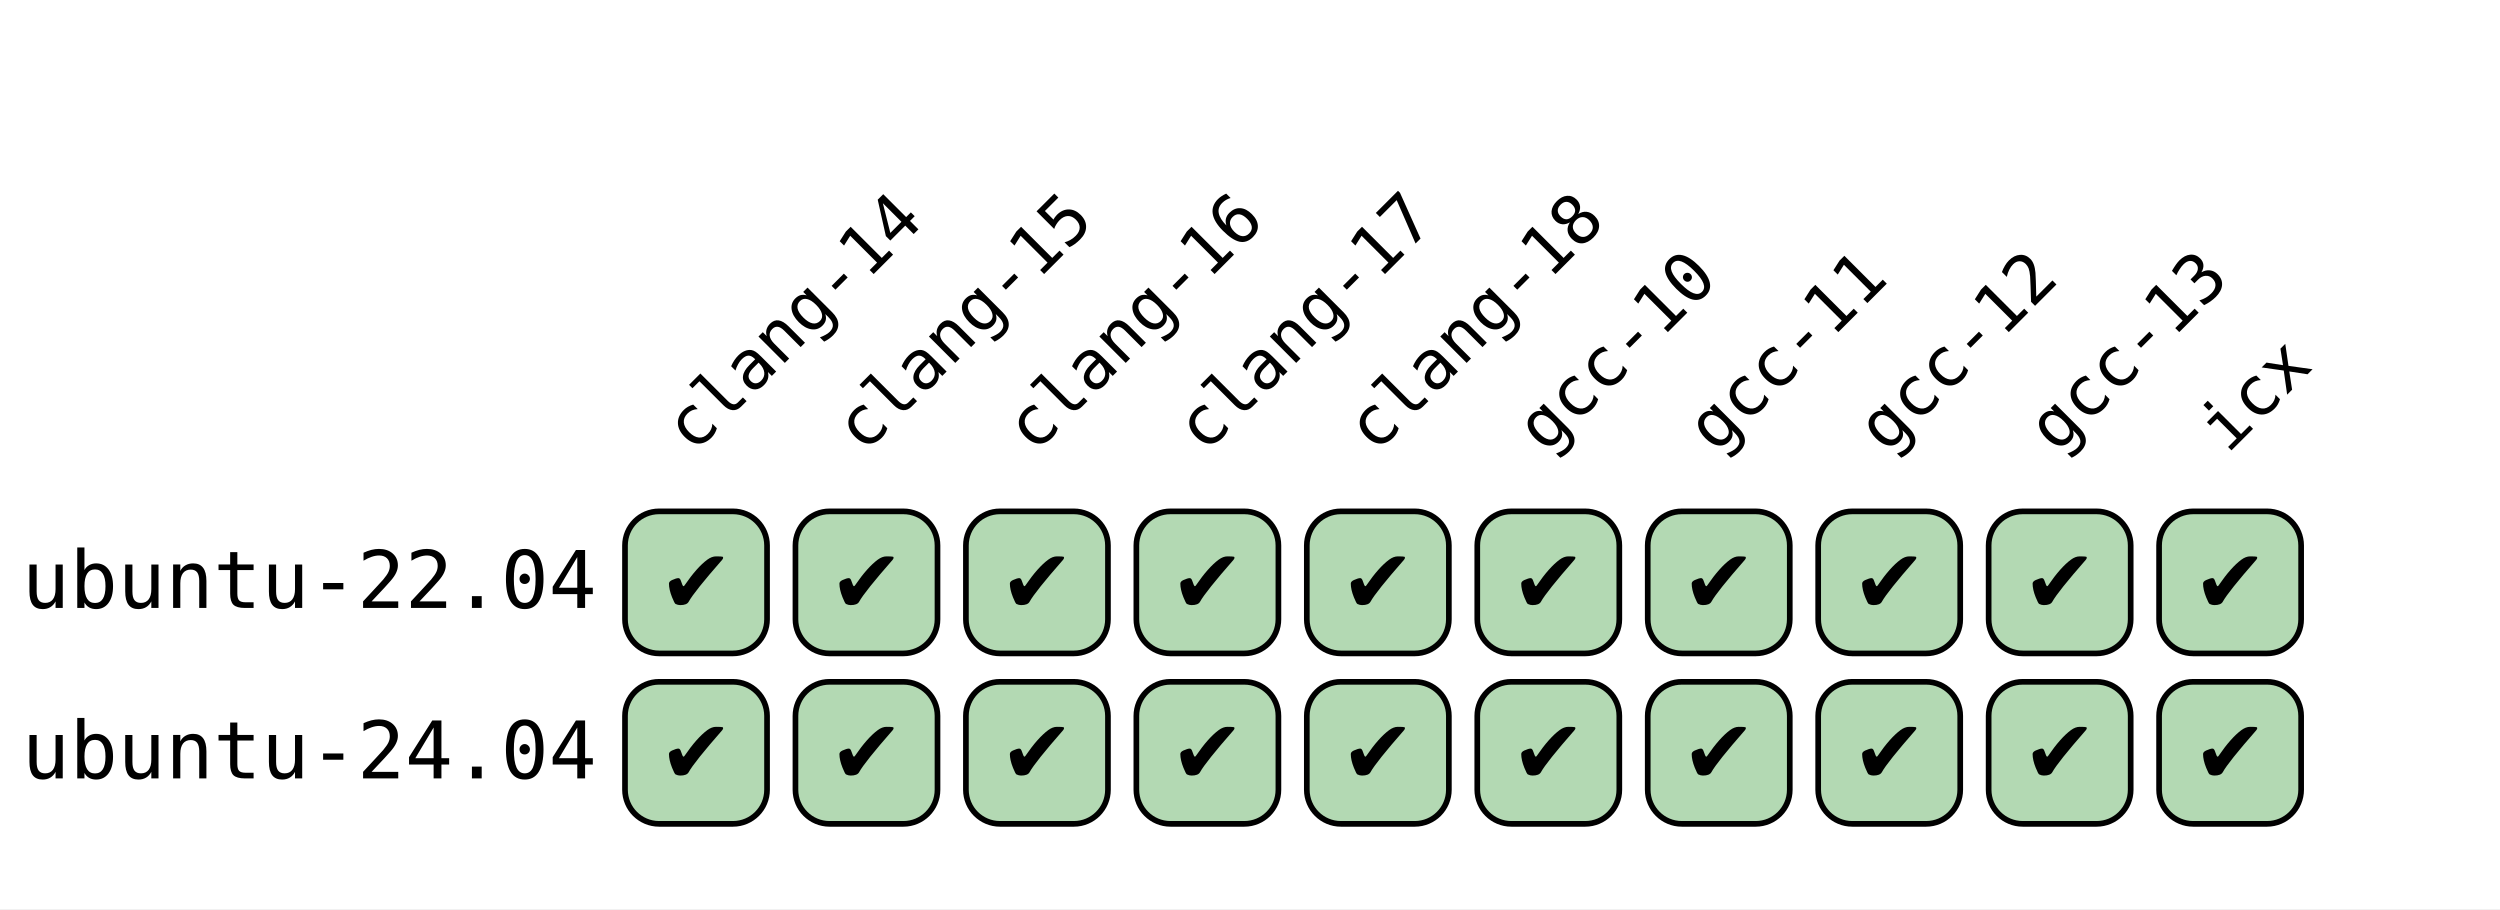
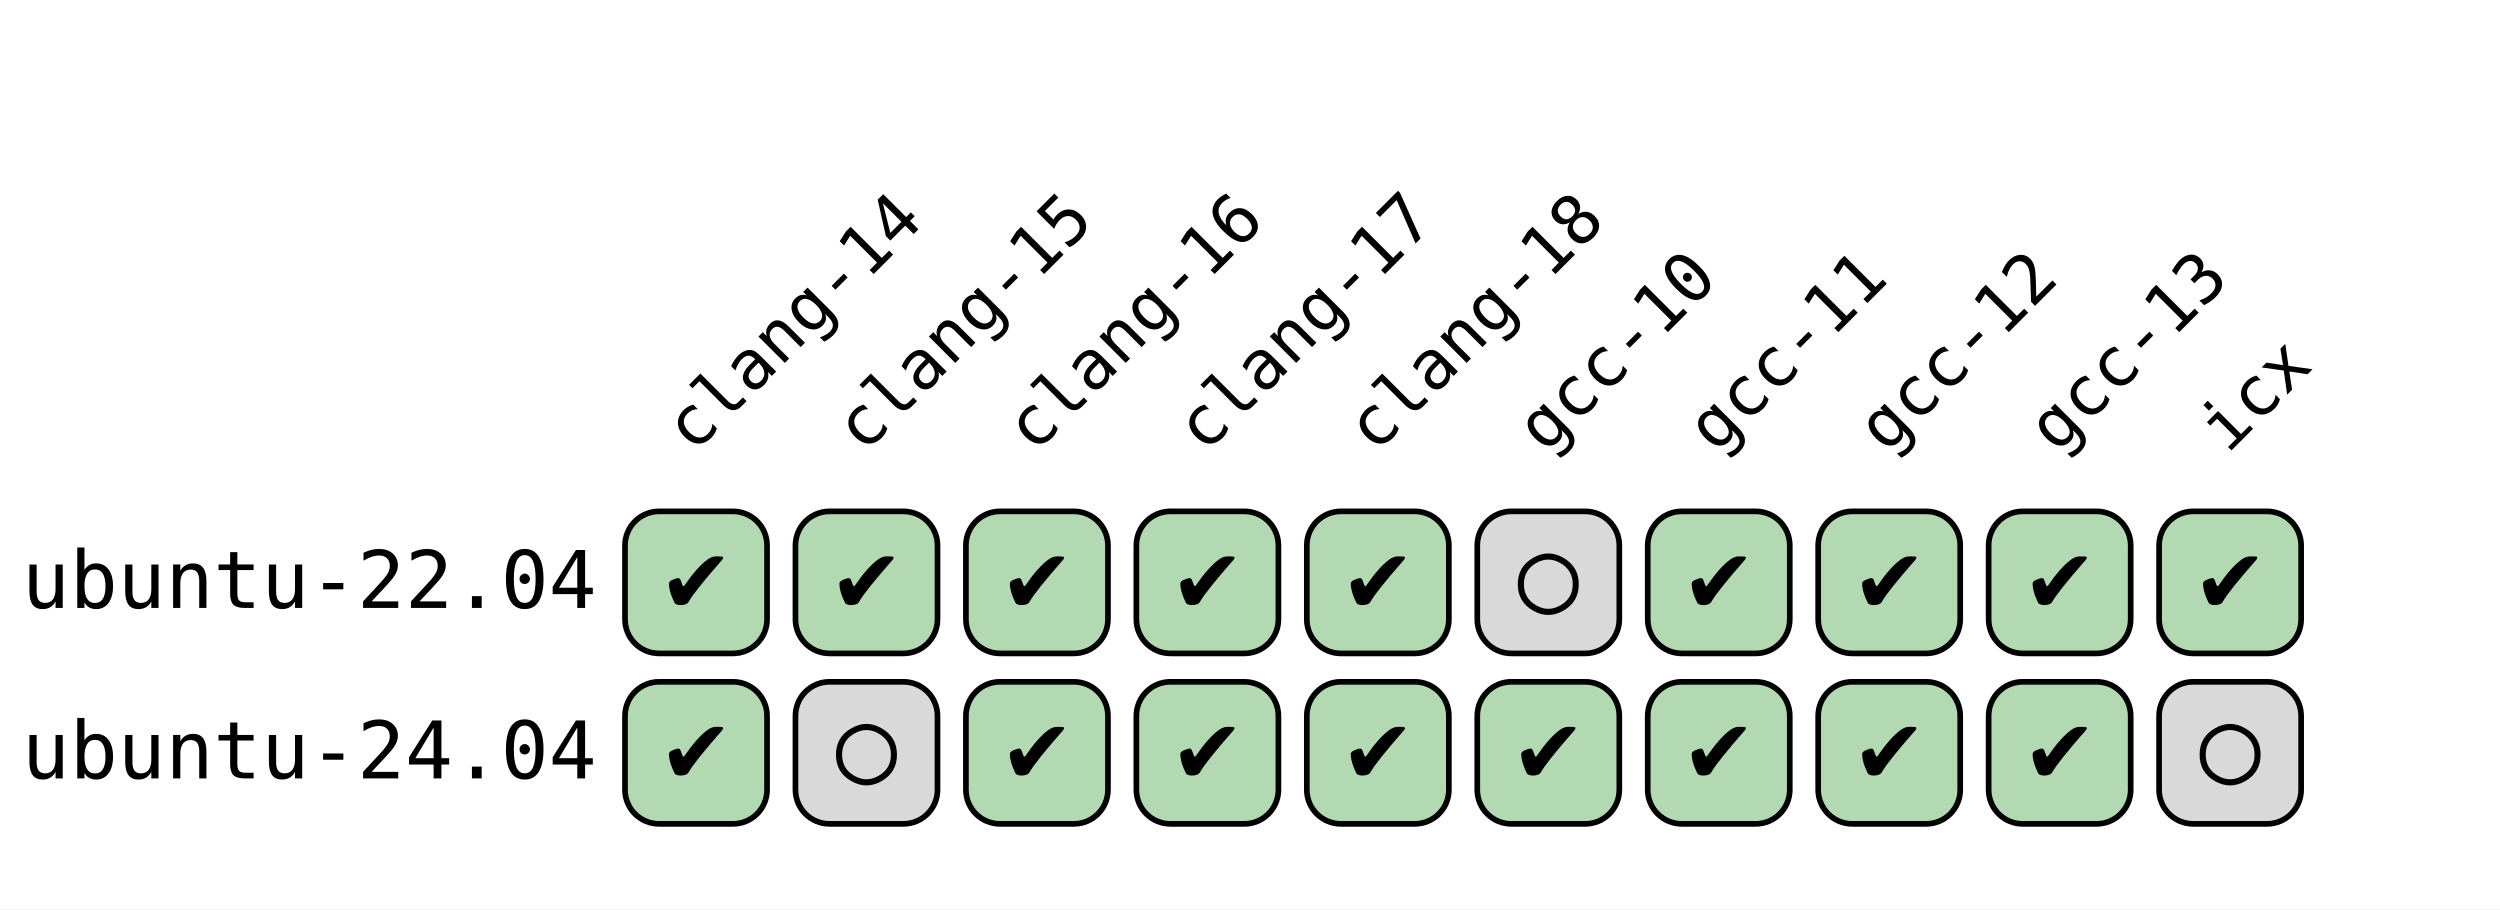
<svg xmlns="http://www.w3.org/2000/svg" width="440" height="160" font-family="monospace">
  <rect x="0" y="0" width="100%" height="100%" fill="white" />
  <text x="122" y="80" transform="rotate(-45,122,80)" font-size="12" fill="black">clang-14</text>
  <text x="152" y="80" transform="rotate(-45,152,80)" font-size="12" fill="black">clang-15</text>
  <text x="182" y="80" transform="rotate(-45,182,80)" font-size="12" fill="black">clang-16</text>
  <text x="212" y="80" transform="rotate(-45,212,80)" font-size="12" fill="black">clang-17</text>
  <text x="242" y="80" transform="rotate(-45,242,80)" font-size="12" fill="black">clang-18</text>
  <text x="272" y="80" transform="rotate(-45,272,80)" font-size="12" fill="black">gcc-10</text>
  <text x="302" y="80" transform="rotate(-45,302,80)" font-size="12" fill="black">gcc-11</text>
  <text x="332" y="80" transform="rotate(-45,332,80)" font-size="12" fill="black">gcc-12</text>
  <text x="362" y="80" transform="rotate(-45,362,80)" font-size="12" fill="black">gcc-13</text>
  <text x="392" y="80" transform="rotate(-45,392,80)" font-size="12" fill="black">icx</text>
  <text x="105" y="107" font-size="14" text-anchor="end" fill="black">ubuntu-22.04</text>
  <text x="105" y="137" font-size="14" text-anchor="end" fill="black">ubuntu-24.04</text>
  <rect x="110" y="90" width="25" height="25" rx="6" ry="6" fill="green" fill-opacity="0.3" stroke="black" />
  <text x="122.5" y="107.5" text-anchor="middle" font-size="18" fill="black">✔</text>
  <rect x="140" y="90" width="25" height="25" rx="6" ry="6" fill="green" fill-opacity="0.3" stroke="black" />
  <text x="152.5" y="107.5" text-anchor="middle" font-size="18" fill="black">✔</text>
  <rect x="170" y="90" width="25" height="25" rx="6" ry="6" fill="green" fill-opacity="0.3" stroke="black" />
  <text x="182.5" y="107.5" text-anchor="middle" font-size="18" fill="black">✔</text>
  <rect x="200" y="90" width="25" height="25" rx="6" ry="6" fill="green" fill-opacity="0.3" stroke="black" />
  <text x="212.5" y="107.5" text-anchor="middle" font-size="18" fill="black">✔</text>
  <rect x="230" y="90" width="25" height="25" rx="6" ry="6" fill="green" fill-opacity="0.3" stroke="black" />
  <text x="242.5" y="107.5" text-anchor="middle" font-size="18" fill="black">✔</text>
-   <rect x="260" y="90" width="25" height="25" rx="6" ry="6" fill="green" fill-opacity="0.3" stroke="black" />
-   <text x="272.5" y="107.5" text-anchor="middle" font-size="18" fill="black">✔</text>
+   <rect x="260" y="90" width="25" height="25" rx="6" ry="6" fill="gray" fill-opacity="0.3" stroke="black" />
+   <text x="272.5" y="107.5" text-anchor="middle" font-size="18" fill="black">○</text>
  <rect x="290" y="90" width="25" height="25" rx="6" ry="6" fill="green" fill-opacity="0.3" stroke="black" />
  <text x="302.5" y="107.5" text-anchor="middle" font-size="18" fill="black">✔</text>
  <rect x="320" y="90" width="25" height="25" rx="6" ry="6" fill="green" fill-opacity="0.3" stroke="black" />
  <text x="332.5" y="107.5" text-anchor="middle" font-size="18" fill="black">✔</text>
  <rect x="350" y="90" width="25" height="25" rx="6" ry="6" fill="green" fill-opacity="0.3" stroke="black" />
  <text x="362.5" y="107.5" text-anchor="middle" font-size="18" fill="black">✔</text>
  <rect x="380" y="90" width="25" height="25" rx="6" ry="6" fill="green" fill-opacity="0.3" stroke="black" />
  <text x="392.5" y="107.5" text-anchor="middle" font-size="18" fill="black">✔</text>
  <rect x="110" y="120" width="25" height="25" rx="6" ry="6" fill="green" fill-opacity="0.3" stroke="black" />
  <text x="122.5" y="137.5" text-anchor="middle" font-size="18" fill="black">✔</text>
-   <rect x="140" y="120" width="25" height="25" rx="6" ry="6" fill="green" fill-opacity="0.3" stroke="black" />
-   <text x="152.5" y="137.5" text-anchor="middle" font-size="18" fill="black">✔</text>
+   <rect x="140" y="120" width="25" height="25" rx="6" ry="6" fill="gray" fill-opacity="0.3" stroke="black" />
+   <text x="152.5" y="137.5" text-anchor="middle" font-size="18" fill="black">○</text>
  <rect x="170" y="120" width="25" height="25" rx="6" ry="6" fill="green" fill-opacity="0.3" stroke="black" />
  <text x="182.5" y="137.5" text-anchor="middle" font-size="18" fill="black">✔</text>
  <rect x="200" y="120" width="25" height="25" rx="6" ry="6" fill="green" fill-opacity="0.3" stroke="black" />
  <text x="212.5" y="137.5" text-anchor="middle" font-size="18" fill="black">✔</text>
  <rect x="230" y="120" width="25" height="25" rx="6" ry="6" fill="green" fill-opacity="0.3" stroke="black" />
  <text x="242.5" y="137.5" text-anchor="middle" font-size="18" fill="black">✔</text>
  <rect x="260" y="120" width="25" height="25" rx="6" ry="6" fill="green" fill-opacity="0.3" stroke="black" />
  <text x="272.5" y="137.5" text-anchor="middle" font-size="18" fill="black">✔</text>
  <rect x="290" y="120" width="25" height="25" rx="6" ry="6" fill="green" fill-opacity="0.3" stroke="black" />
  <text x="302.5" y="137.5" text-anchor="middle" font-size="18" fill="black">✔</text>
  <rect x="320" y="120" width="25" height="25" rx="6" ry="6" fill="green" fill-opacity="0.3" stroke="black" />
  <text x="332.5" y="137.5" text-anchor="middle" font-size="18" fill="black">✔</text>
  <rect x="350" y="120" width="25" height="25" rx="6" ry="6" fill="green" fill-opacity="0.3" stroke="black" />
  <text x="362.5" y="137.5" text-anchor="middle" font-size="18" fill="black">✔</text>
-   <rect x="380" y="120" width="25" height="25" rx="6" ry="6" fill="green" fill-opacity="0.3" stroke="black" />
-   <text x="392.5" y="137.5" text-anchor="middle" font-size="18" fill="black">✔</text>
+   <rect x="380" y="120" width="25" height="25" rx="6" ry="6" fill="gray" fill-opacity="0.3" stroke="black" />
+   <text x="392.5" y="137.5" text-anchor="middle" font-size="18" fill="black">○</text>
</svg>
